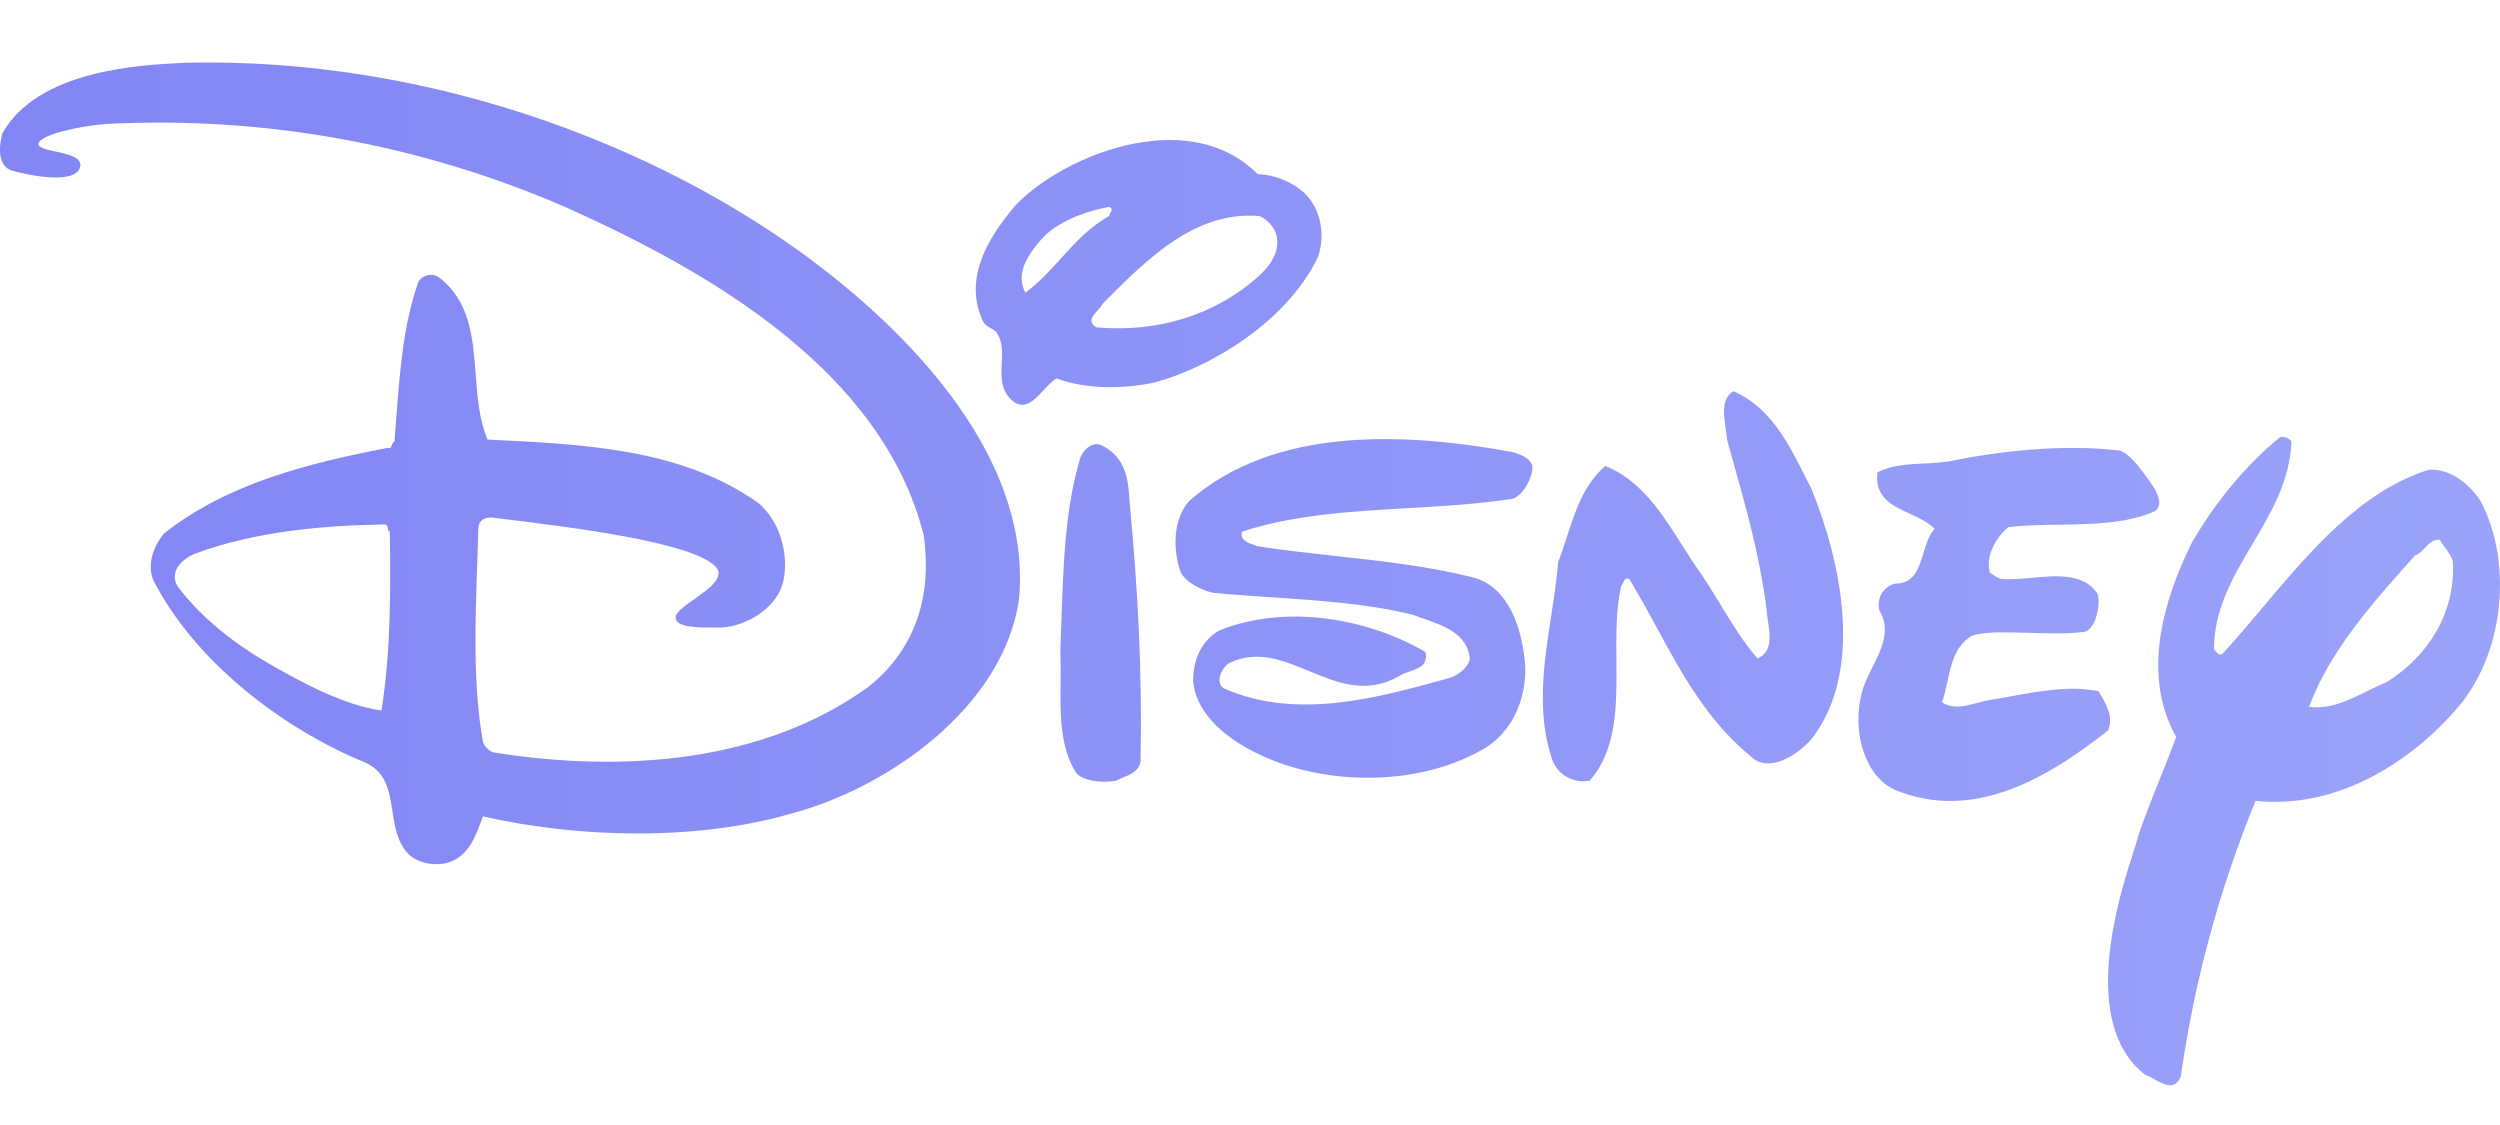
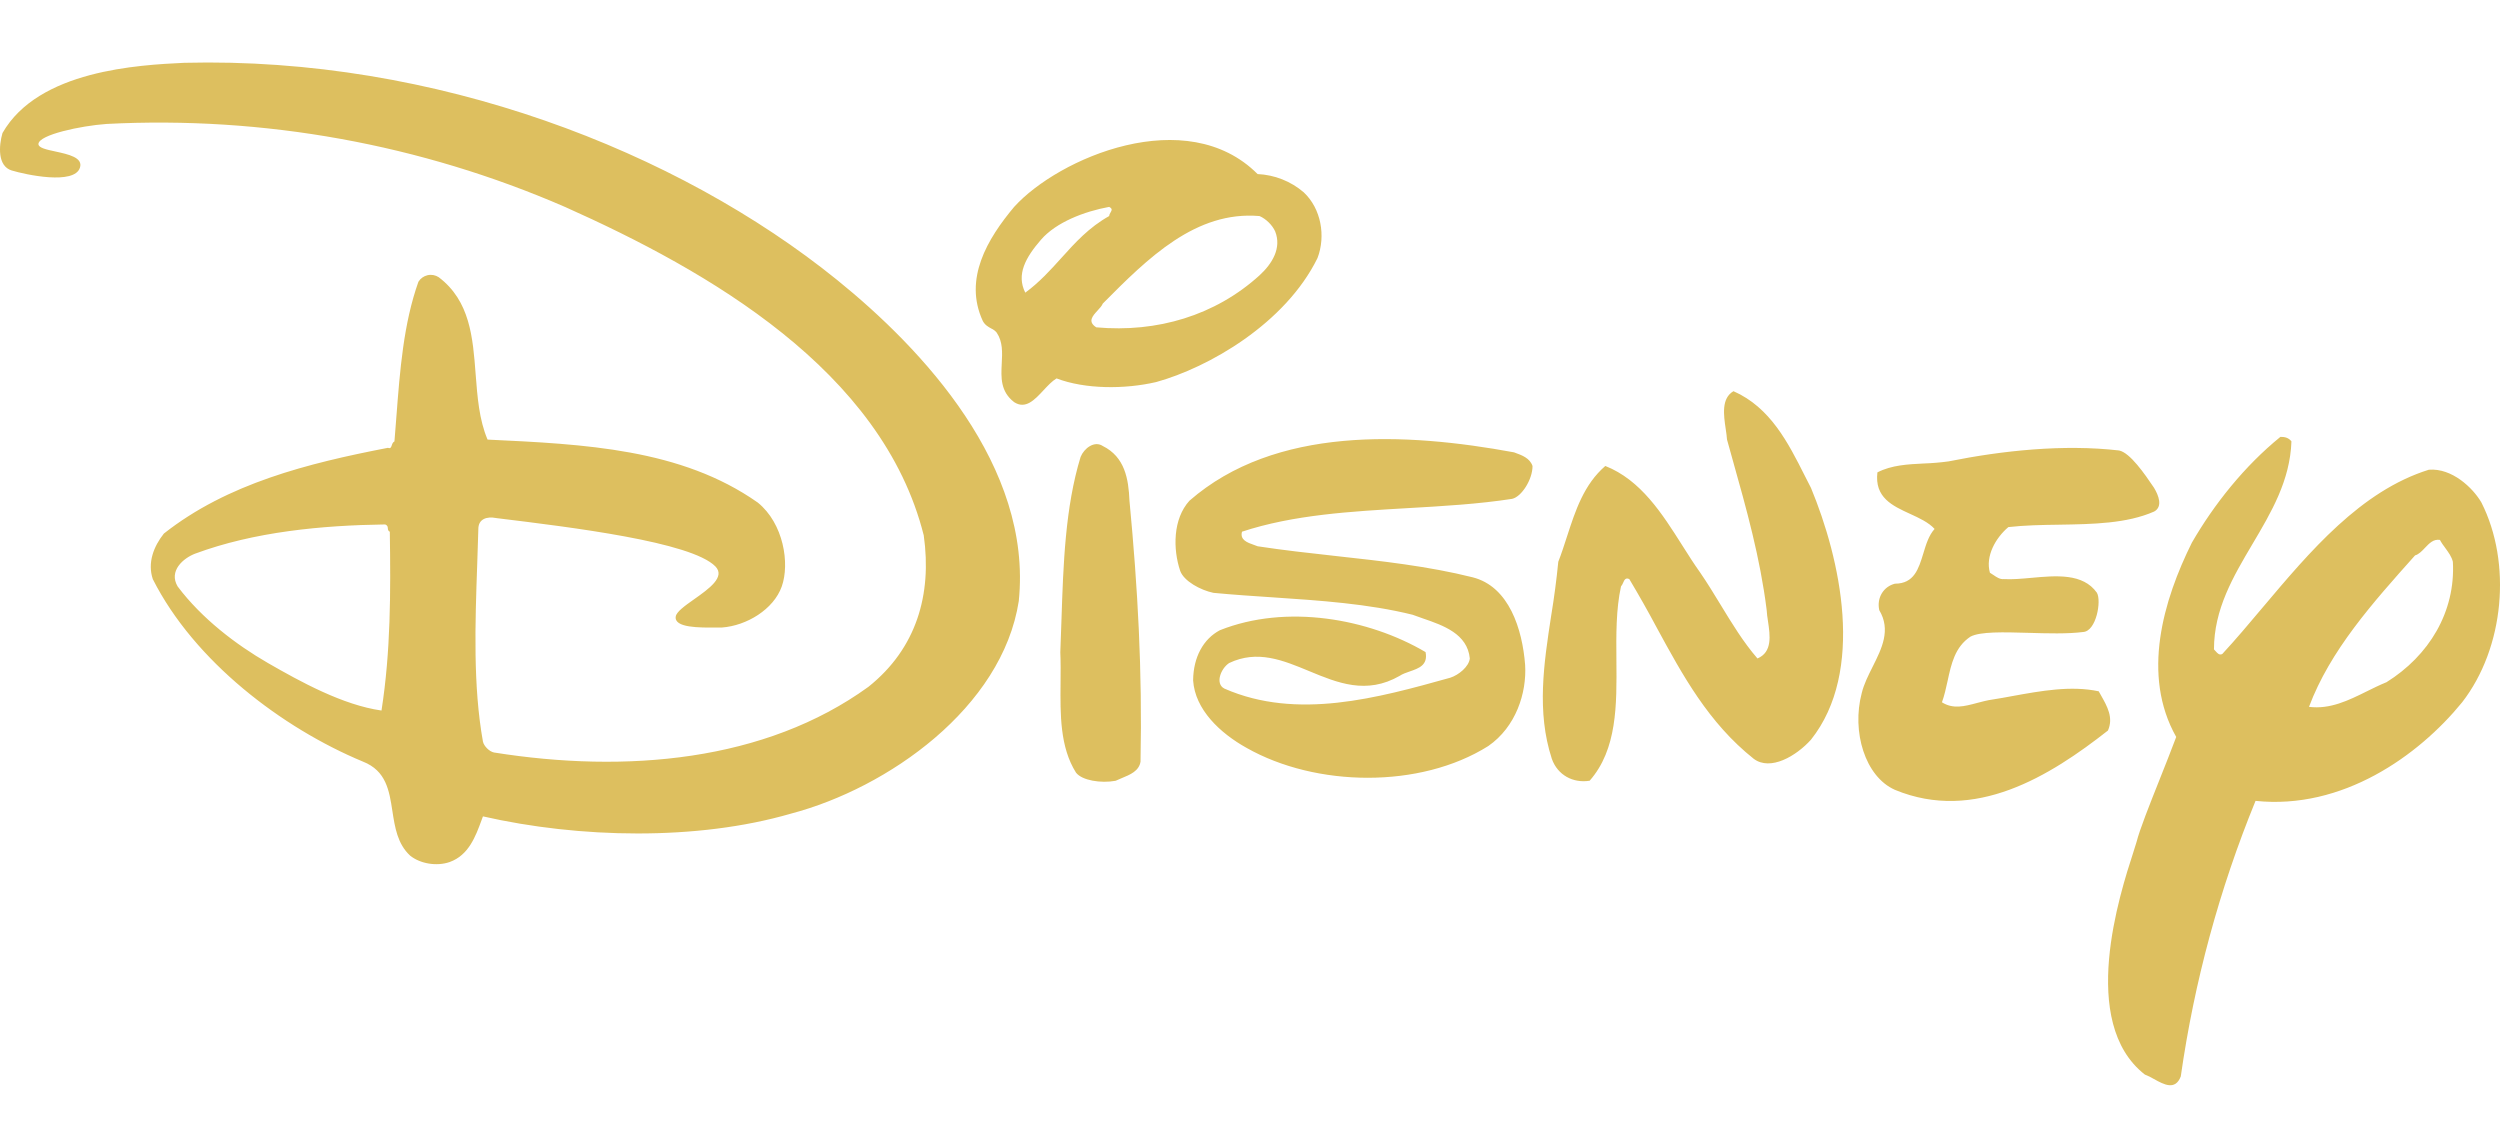
<svg xmlns="http://www.w3.org/2000/svg" width="80" height="36" fill="none">
  <path fill="url(#a)" fill-opacity=".8" fill-rule="evenodd" d="M26.787 8.958c2.724 2.202 6.257 5.955 5.814 10.276-.531 3.416-4.19 5.985-7.29 6.802-3.01.876-6.787.788-9.857.088l-.04.11c-.195.531-.415 1.131-1.022 1.35-.413.145-.944.058-1.269-.205-.404-.374-.486-.903-.566-1.422-.1-.654-.198-1.292-.939-1.584-2.597-1.08-5.4-3.212-6.728-5.84-.177-.525.029-1.05.354-1.459 2.036-1.605 4.603-2.247 7.171-2.744.084.033.1-.018.122-.08.015-.046.033-.099.085-.124.022-.262.042-.524.062-.786.114-1.493.228-2.982.705-4.323a.464.464 0 0 1 .65-.146c1.003.758 1.093 1.93 1.182 3.107.056.726.111 1.454.381 2.089 3.099.146 6.198.292 8.647 2.015.827.67 1.028 1.953.767 2.686-.26.731-1.121 1.255-1.918 1.313h-.165c-.55.005-1.364.012-1.31-.35.022-.154.293-.346.589-.555.474-.335 1.01-.714.68-1.051-.769-.785-4.6-1.252-6.992-1.544l-.027-.004c-.295-.058-.566.03-.566.35-.01.37-.023.746-.036 1.127-.067 1.9-.136 3.9.183 5.676.03.146.207.322.355.35 4.22.672 8.676.292 11.981-2.102 1.535-1.225 2.037-2.949 1.77-4.846-1.327-5.284-6.905-8.467-11.479-10.51A32.589 32.589 0 0 0 3.414 3.966c-.841.06-2.174.348-2.184.642-.004.122.254.178.544.24.412.09.89.192.784.519-.182.557-1.726.226-2.184.088-.457-.14-.413-.789-.295-1.197C1.23 2.243 4.442 2.08 5.893 2.01c8.027-.205 15.789 2.819 20.894 6.948ZM40.243 5.57c.544.025 1.064.23 1.476.584.56.525.708 1.401.442 2.102-1.032 2.102-3.487 3.506-5.164 3.97-1.004.233-2.272.233-3.187-.117-.144.085-.28.232-.417.379-.286.307-.575.619-.941.38-.442-.341-.419-.79-.396-1.239.018-.346.036-.691-.161-.984a.47.47 0 0 0-.175-.133c-.096-.053-.203-.111-.271-.242-.62-1.343.147-2.627 1.003-3.649 1.426-1.574 5.519-3.328 7.791-1.051Zm-4.749 1.05c-.797.147-1.697.49-2.183 1.052-.487.562-.797 1.11-.502 1.693.453-.333.804-.721 1.152-1.107.446-.495.887-.984 1.534-1.345 0-.041.022-.08.043-.115.037-.064.07-.12-.044-.177Zm-.206 3.096c1.446-1.46 2.98-2.978 5.017-2.802.205.087.413.291.502.495.206.526-.089 1.022-.502 1.402-1.417 1.285-3.276 1.839-5.224 1.664-.287-.183-.118-.365.041-.538.07-.076.139-.15.166-.221Zm22.663 5.896c.944 2.277 1.74 5.868 0 8.058-.472.525-1.298 1.01-1.83.613-1.45-1.152-2.277-2.675-3.105-4.198a36.164 36.164 0 0 0-.878-1.554c-.12-.059-.159.029-.199.119a.38.38 0 0 1-.067.115c-.161.734-.154 1.55-.147 2.366.013 1.424.025 2.85-.856 3.852-.531.087-1.028-.183-1.21-.7-.493-1.506-.255-3.058-.02-4.59a25.9 25.9 0 0 0 .226-1.716c.103-.263.191-.537.28-.812.268-.825.539-1.662 1.225-2.254 1.139.45 1.82 1.527 2.465 2.545.19.301.379.598.574.871.227.33.437.676.648 1.022.366.602.732 1.203 1.182 1.722.483-.205.404-.737.337-1.19-.02-.129-.038-.25-.042-.357-.208-1.671-.645-3.229-1.09-4.813l-.18-.646c-.006-.1-.023-.215-.041-.337-.066-.446-.145-.981.248-1.21 1.18.518 1.753 1.656 2.28 2.702.067.133.133.264.2.392Zm-9.56.35c.295-.065.65-.612.65-1.05-.087-.254-.337-.344-.566-.427l-.026-.01c-3.482-.642-7.643-.846-10.387 1.548-.531.584-.531 1.547-.295 2.248.122.328.649.613 1.062.7.625.06 1.254.101 1.882.143 1.538.103 3.068.205 4.492.558.103.04.215.078.331.118.648.223 1.424.49 1.5 1.282-.03.263-.355.526-.62.613l-.023.007c-2.296.64-4.884 1.362-7.208.344-.31-.154-.118-.643.148-.818.903-.432 1.724-.09 2.559.256.911.378 1.837.763 2.9.153.088-.06.204-.1.32-.14.29-.1.591-.203.508-.62-1.83-1.079-4.457-1.546-6.582-.7-.53.28-.85.864-.856 1.606.06.934.866 1.69 1.712 2.16 2.214 1.255 5.549 1.313 7.732-.059.886-.613 1.235-1.7 1.18-2.598-.088-1.138-.512-2.509-1.682-2.803-1.413-.354-2.899-.518-4.38-.681-.838-.093-1.675-.185-2.496-.311-.037-.016-.078-.03-.122-.045-.205-.072-.453-.158-.38-.422 1.643-.542 3.479-.648 5.31-.754 1.129-.065 2.256-.13 3.336-.297Zm-12.248.06c.265 2.803.413 5.402.354 8.35-.047.3-.333.418-.597.526-.07.029-.138.057-.2.087-.472.088-1.082-.012-1.269-.262-.513-.818-.503-1.851-.493-2.875.003-.33.006-.659-.008-.979.014-.34.026-.685.037-1.032.058-1.77.119-3.605.612-5.215.113-.28.443-.526.708-.351.708.35.826 1.051.856 1.752Zm32.787.349c.29-.158.142-.523 0-.76-.295-.437-.767-1.126-1.12-1.196-1.772-.204-3.72 0-5.46.35a7.687 7.687 0 0 1-.778.066c-.523.026-1.041.051-1.495.285-.096.805.48 1.069 1.046 1.328.297.136.59.271.784.482-.186.205-.274.497-.361.785-.15.49-.294.967-.908.967-.354.088-.59.438-.502.847.38.633.082 1.225-.213 1.814-.14.28-.281.56-.348.842-.325 1.226.103 2.669 1.063 3.094 2.556 1.058 4.956-.438 6.816-1.898.183-.411-.025-.777-.218-1.118l-.077-.137c-.884-.19-1.847-.014-2.762.152-.214.04-.425.078-.632.11-.175.024-.343.07-.507.113-.394.105-.76.203-1.116-.024.079-.216.129-.448.18-.678.118-.55.237-1.096.735-1.424.315-.164 1.058-.143 1.852-.12.61.018 1.25.037 1.75-.027.421-.022.593-.995.442-1.256-.445-.628-1.3-.55-2.096-.477-.314.028-.618.056-.885.04-.122.012-.227-.06-.335-.134-.036-.024-.072-.049-.108-.07-.148-.526.177-1.11.59-1.46.524-.06 1.078-.069 1.634-.077 1.074-.018 2.154-.035 3.03-.42ZM6.246 17.716c1.89-.7 4.043-.905 6.08-.934.078.03.081.078.085.124.003.041.007.082.063.11.029 1.955.029 3.823-.266 5.721-1.24-.175-2.602-.927-3.63-1.518-1.028-.592-2.125-1.43-2.893-2.452-.295-.497.178-.905.561-1.051Zm67.08-3.59c-.043 1.25-.645 2.267-1.245 3.28-.618 1.045-1.234 2.086-1.234 3.375a.92.92 0 0 1 .052.056c.064.073.12.137.214.091.43-.464.858-.973 1.295-1.492 1.516-1.798 3.14-3.726 5.316-4.405.738-.058 1.406.576 1.682 1.051.974 1.927.739 4.642-.619 6.393-1.401 1.72-3.837 3.445-6.61 3.153a37.128 37.128 0 0 0-2.392 8.817c-.177.461-.54.26-.858.084a1.872 1.872 0 0 0-.292-.143c-2.135-1.669-.797-5.794-.371-7.105.05-.156.088-.273.106-.34.104-.406.407-1.166.734-1.988.18-.454.369-.927.535-1.37-1.121-1.984-.413-4.378.501-6.218.708-1.226 1.683-2.452 2.834-3.386.146 0 .264.03.353.146ZM77.6 17.53c.136-.143.272-.287.478-.253.046.09.11.176.174.263.1.138.203.277.24.438.088 1.606-.768 3.007-2.125 3.853-.21.085-.42.188-.629.292-.584.289-1.177.582-1.85.496.678-1.808 2.034-3.325 3.39-4.842l.004-.004c.123-.036.22-.14.318-.243Z" clip-rule="evenodd" />
  <defs>
    <linearGradient id="a" x1="0" x2="80" y1="18.364" y2="18.364" gradientUnits="userSpaceOnUse">
-       <stop stop-color="#6366F1" />
-       <stop offset="1" stop-color="#818CF8" />
+       <stop stop-color="#D4AF37" />
+       <stop offset="1" stop-color="#D4AF37" />
    </linearGradient>
  </defs>
</svg>
